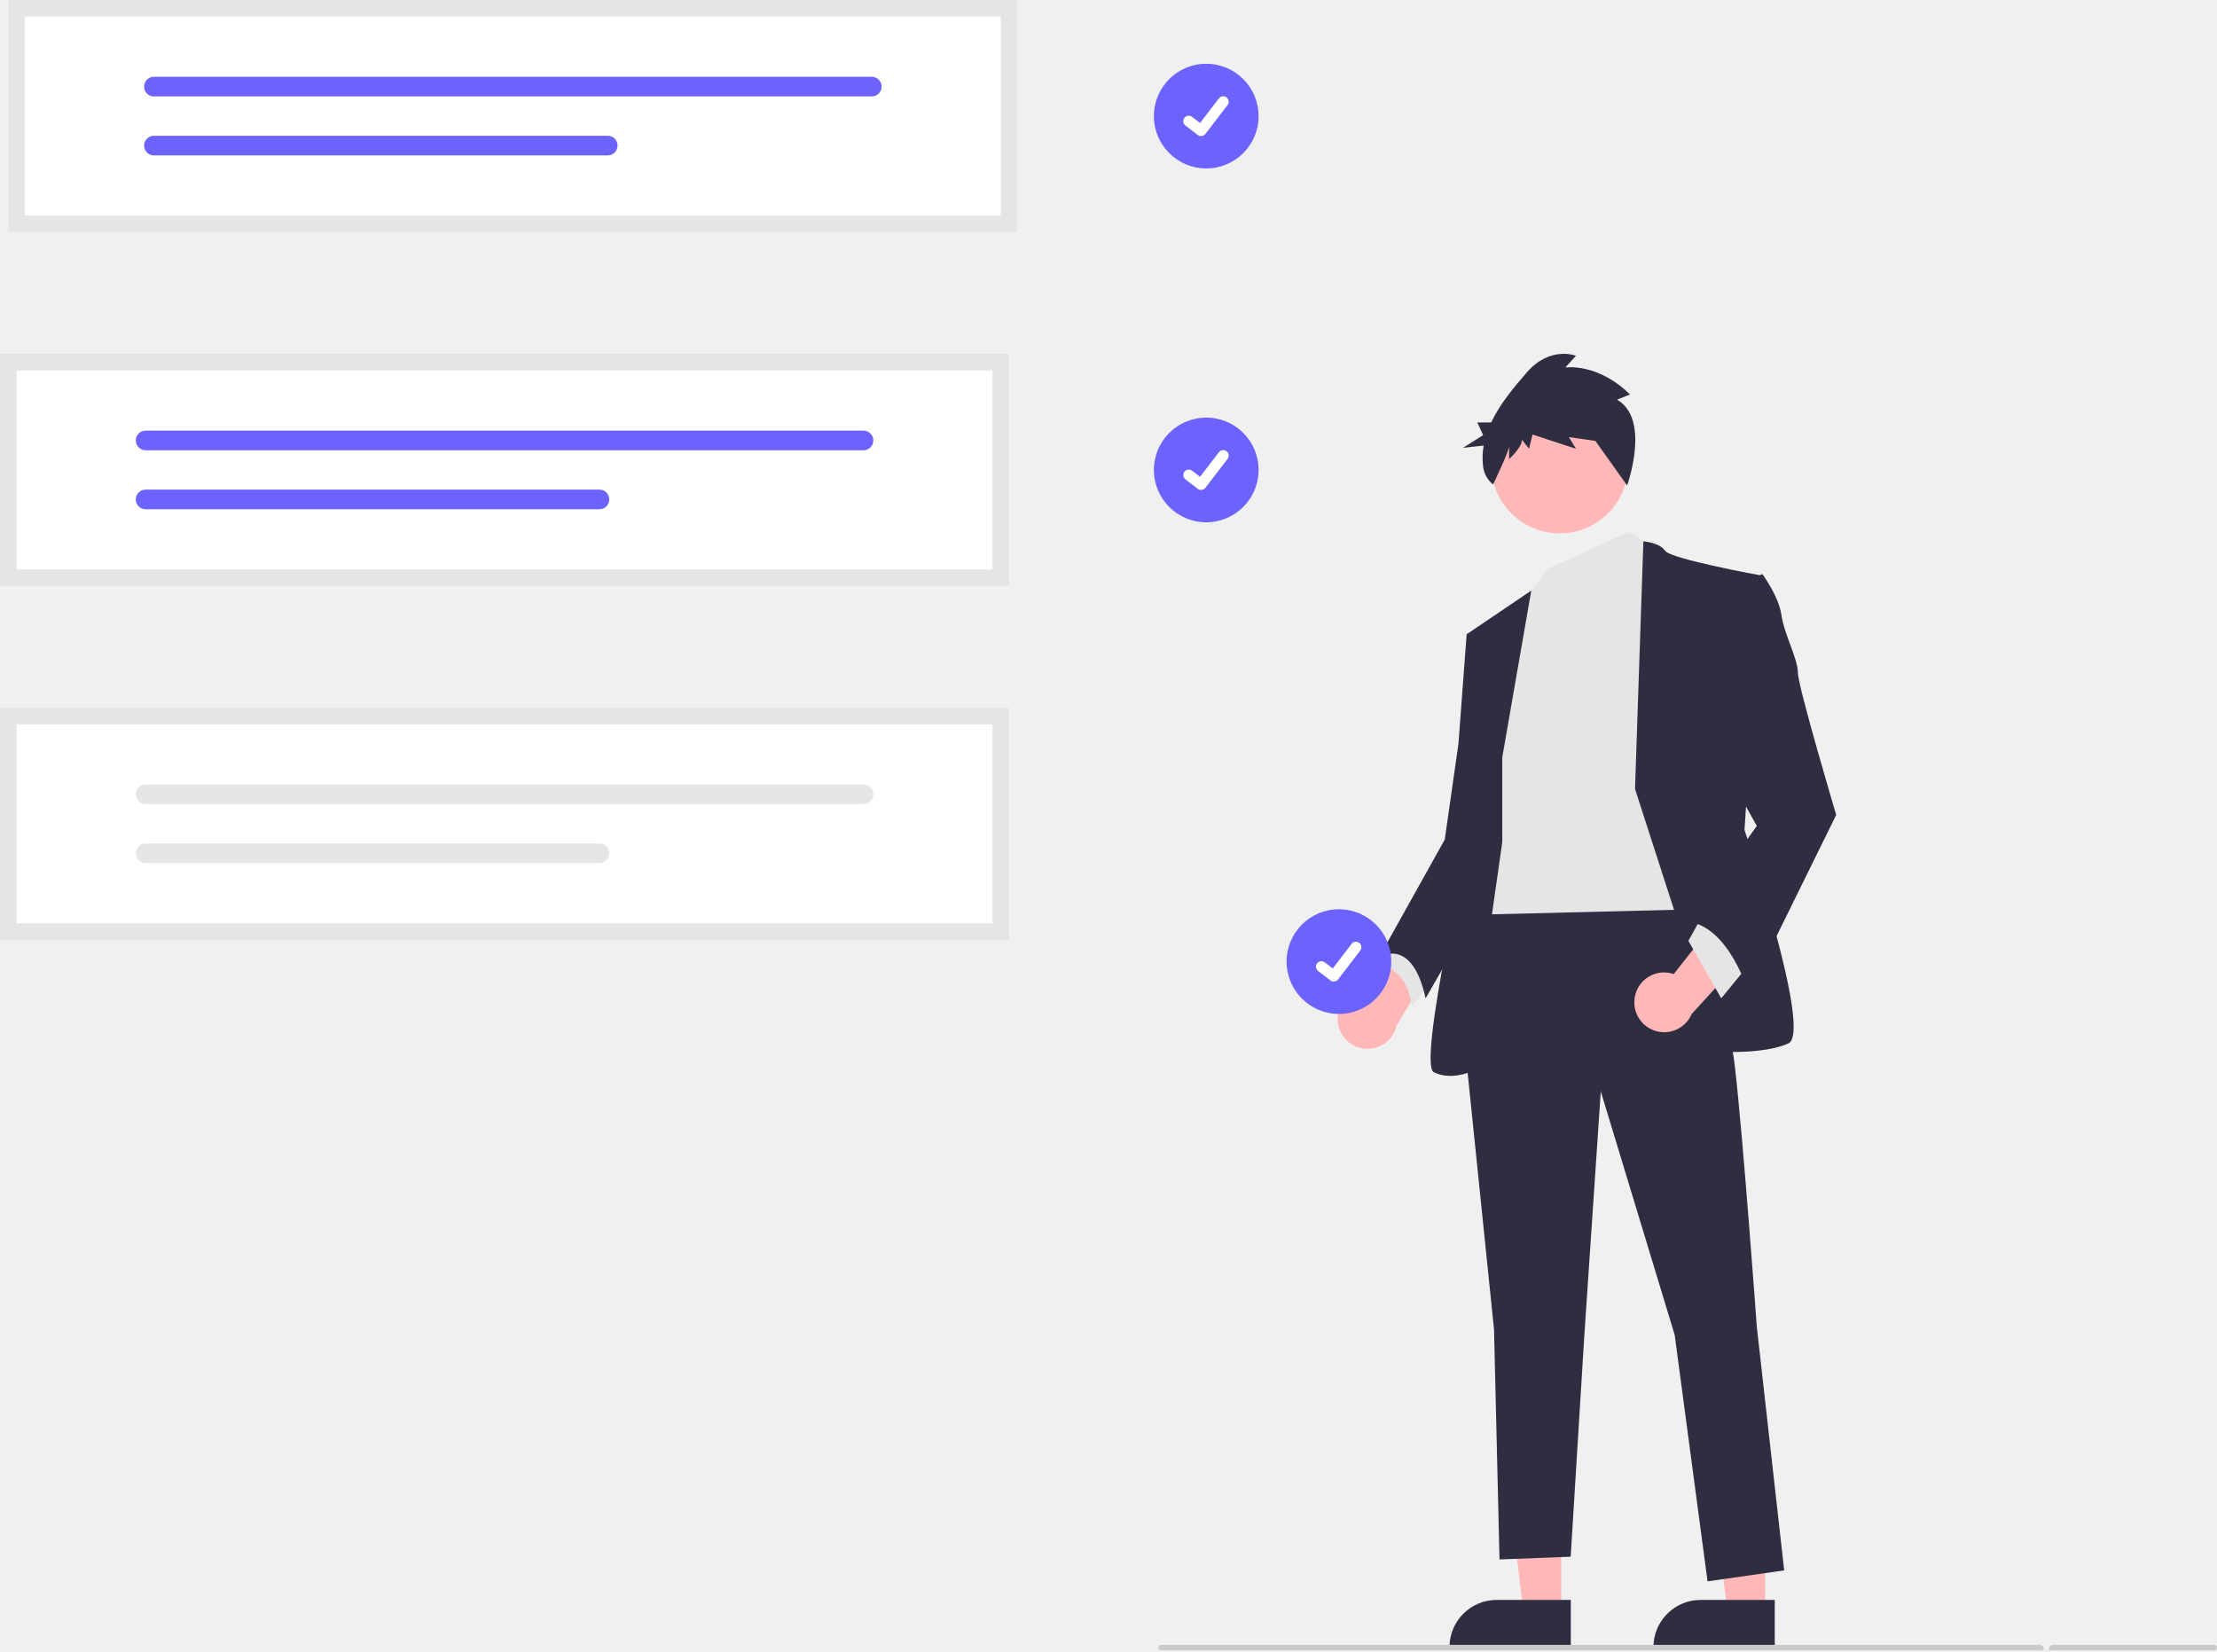
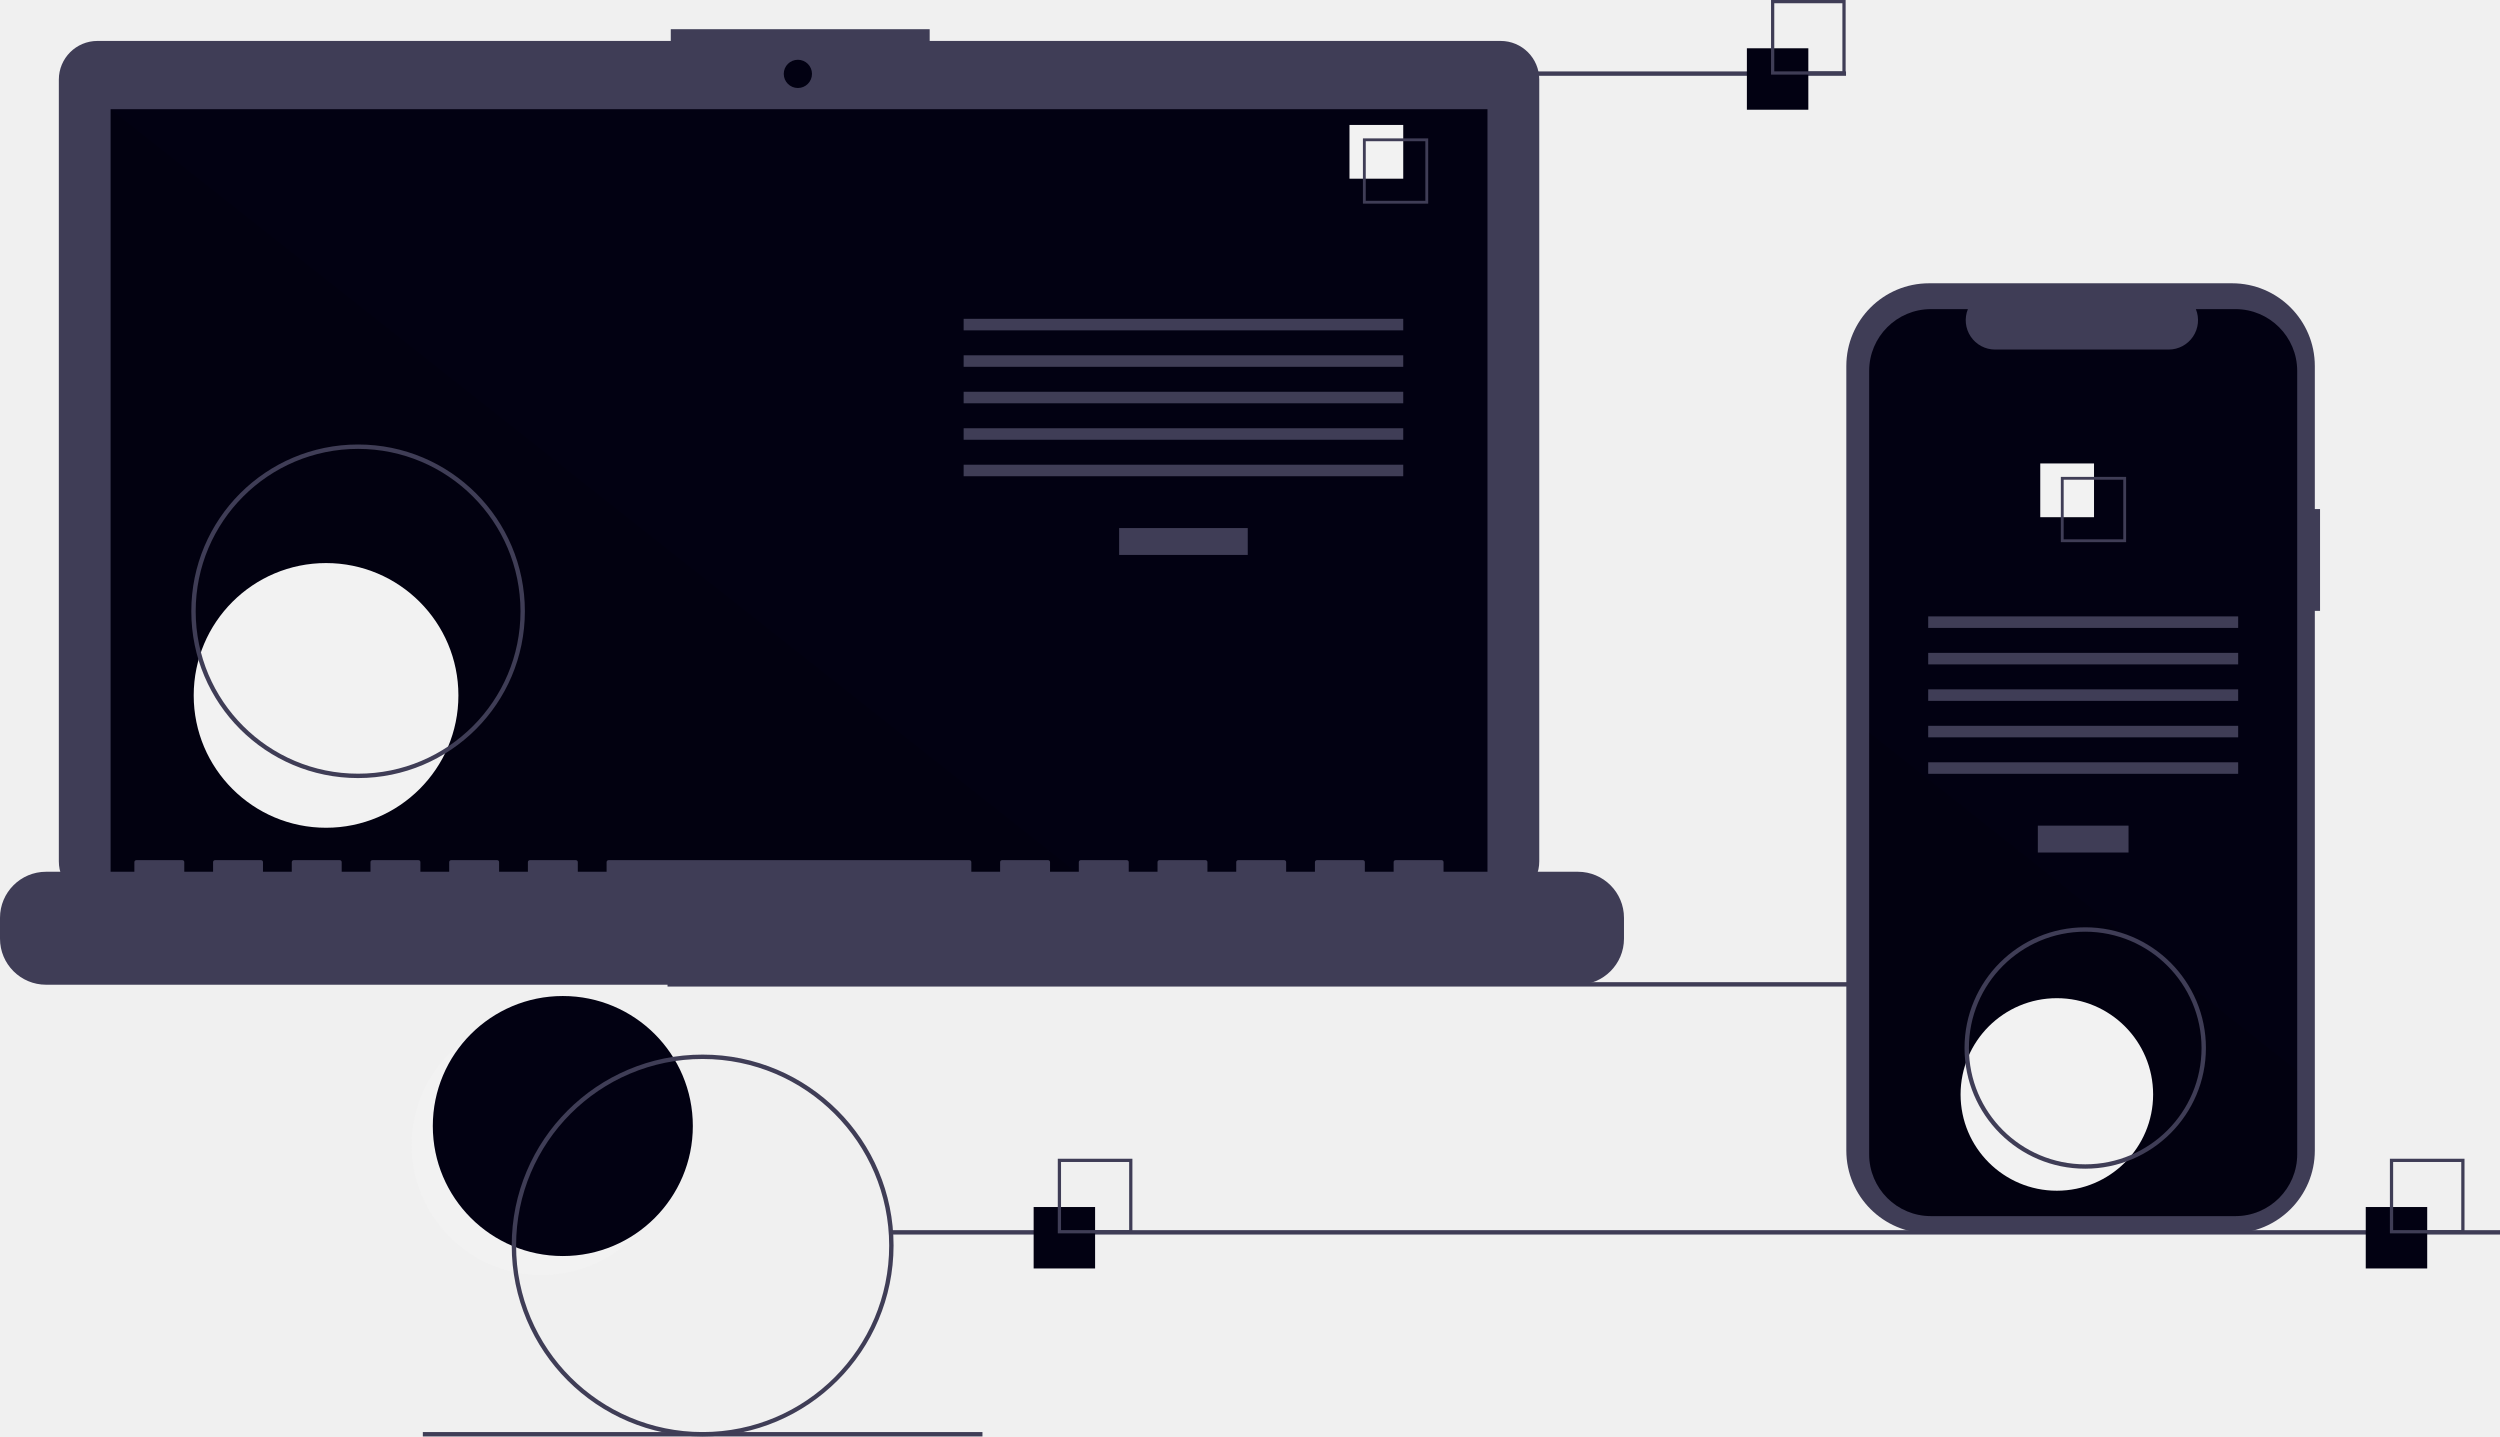
- <svg xmlns="http://www.w3.org/2000/svg" id="a644d002-dee1-4c60-b6d8-14071a55f848" data-name="Layer 1" width="801.921" height="597.457" viewBox="0 0 801.921 597.457">
-   <circle id="a21b076b-2a02-49a5-bb32-17a8ec3aa4f0" data-name="Ellipse 44" cx="436.314" cy="42" r="18.934" fill="#6c63ff" />
-   <path id="e6e13b85-c0f0-465c-a6f6-5f502d6349d1" data-name="Path 395" d="M633.477,200.494a1.964,1.964,0,0,1-1.181-.393l-.021-.016-4.45-3.404A1.977,1.977,0,0,1,630.231,193.543l2.882,2.21,6.811-8.885a1.977,1.977,0,0,1,2.771-.366l.001 0-.042.059.043-.059a1.979,1.979,0,0,1,.366,2.772l-8.011,10.447a1.978,1.978,0,0,1-1.573.771Z" transform="translate(-199.0394 -151.2713)" fill="#fff" />
-   <circle id="a589868e-34c5-408c-9ae2-7552629e8089" data-name="Ellipse 44" cx="436.314" cy="170" r="18.934" fill="#6c63ff" />
-   <path id="e165961b-e395-421d-ab84-b3c9bf16c3b4" data-name="Path 395" d="M633.477,328.494a1.964,1.964,0,0,1-1.181-.393l-.021-.016-4.45-3.404A1.977,1.977,0,1,1,630.231,321.543l2.882,2.21,6.811-8.885a1.977,1.977,0,0,1,2.771-.366l.001 0-.042.059.043-.059a1.979,1.979,0,0,1,.366,2.772l-8.011,10.447a1.978,1.978,0,0,1-1.573.771Z" transform="translate(-199.0394 -151.2713)" fill="#fff" />
-   <path d="M682.904,520.23a10.746,10.746,0,0,1,12.209-11.065l17.341-34.022,9.799,17.256-17.97,29.663a10.804,10.804,0,0,1-21.379-1.831Z" transform="translate(-199.0394 -151.2713)" fill="#ffb7b7" />
-   <polygon points="564.71 583.194 551.101 583.193 544.627 530.702 564.712 530.703 564.71 583.194" fill="#ffb7b7" />
-   <path d="M767.22,747.657l-43.88-.002v-.555a17.08,17.08,0,0,1,17.08-17.079h.001l26.801.001Z" transform="translate(-199.0394 -151.2713)" fill="#2f2e41" />
-   <polygon points="638.483 583.194 624.874 583.193 618.4 530.702 638.485 530.703 638.483 583.194" fill="#ffb7b7" />
-   <path d="M840.993,747.657l-43.881-.002v-.555a17.08,17.08,0,0,1,17.08-17.079h.001l26.801.001Z" transform="translate(-199.0394 -151.2713)" fill="#2f2e41" />
-   <path d="M703.806,490.62l-5.941,9.902s9.902,0,11.882,14.852l7.921-9.902Z" transform="translate(-199.0394 -151.2713)" fill="#e5e5e5" />
-   <path d="M807.772,469.827s15.842,41.586,18.813,67.33,7.921,94.064,7.921,94.064l9.902,88.123-27.724,3.961-11.882-89.113-26.734-88.123-5.941,88.123-4.951,80.202-25.744.99-1.98-83.173-10.892-105.946,5.941-50.498Z" transform="translate(-199.0394 -151.2713)" fill="#2f2e41" />
-   <circle cx="564.176" cy="168.164" r="24.754" fill="#ffb7b7" />
-   <polygon points="589.424 192.312 599.326 199.242 612.198 328.952 531.996 330.932 542.888 240.829 552.789 215.085 559.936 205.636 589.424 192.312" fill="#e5e5e5" />
-   <path d="M790.444,436.657l3.03-89.567s5.882.454,7.862,3.424,34.655,8.911,34.655,8.911l-5.941,92.084s24.754,73.271,15.842,77.232-24.754,2.97-24.754,2.97Z" transform="translate(-199.0394 -151.2713)" fill="#2f2e41" />
-   <path d="M742.422,425.27l10.504-60.365L729.55,380.713,735.491,424.28l-4.951,29.704s-18.813,82.182-12.872,85.153,12.872,0,12.872,0L742.422,455.965Z" transform="translate(-199.0394 -151.2713)" fill="#2f2e41" />
-   <path d="M736.481,378.733,729.55,380.713l-2.97,39.606-4.951,34.655L697.865,497.551s11.882-7.921,16.833,14.852l26.171-45.564Z" transform="translate(-199.0394 -151.2713)" fill="#2f2e41" />
-   <path d="M783.938,295.851l4.668-1.869s-9.76-10.745-23.339-9.811l3.819-4.205s-9.336-3.737-17.823,6.073c-4.462,5.157-9.623,11.22-12.841,18.049h-4.999l2.086,4.594-7.302,4.594,7.495-.825a25.672,25.672,0,0,0-.203,7.62,9.859,9.859,0,0,0,3.61,6.45h0s5.789-11.983,5.789-13.851v4.672s4.668-4.205,4.668-7.008l2.546,3.27,1.273-5.139,15.701,5.139-2.546-4.205,9.76,1.402-3.819-5.139,15.111,21.221S796.244,302.858,783.938,295.851Z" transform="translate(-199.0394 -151.2713)" fill="#2f2e41" />
-   <path d="M790.339,512.11a10.746,10.746,0,0,1,14.125-8.485l23.616-30.009,6.262,18.83-23.386,25.61a10.804,10.804,0,0,1-20.617-5.946Z" transform="translate(-199.0394 -151.2713)" fill="#ffb7b7" />
-   <polygon points="631.506 350.24 622.595 361.132 610.713 340.339 615.663 331.428 631.506 350.24" fill="#e5e5e5" />
-   <path d="M828.565,362.891l7.921-3.961s5.941,7.921,6.931,14.852,5.941,15.842,5.941,20.793,13.862,51.488,13.862,51.488L831.535,510.423s-6.931-23.764-21.783-25.744l24.754-34.655-13.862-24.754Z" transform="translate(-199.0394 -151.2713)" fill="#2f2e41" />
-   <path d="M999.961,748.267h-381a1,1,0,0,1,0-2h381a1,1,0,0,1,0,2Z" transform="translate(-199.0394 -151.2713)" fill="#cbcbcb" />
-   <path d="M564.039,363.271h-365v-84h365Z" transform="translate(-199.0394 -151.2713)" fill="#fff" />
-   <path d="M251.717,307.046a3.556,3.556,0,0,0,0,7.113H511.377a3.556,3.556,0,0,0,0-7.113Z" transform="translate(-199.0394 -151.2713)" fill="#6c63ff" />
-   <path d="M251.717,328.384a3.556,3.556,0,0,0-.015,7.113H415.862a3.556,3.556,0,1,0,0-7.113Z" transform="translate(-199.0394 -151.2713)" fill="#6c63ff" />
-   <path d="M564.039,363.271h-365v-84h365Zm-359-6h353v-72h-353Z" transform="translate(-199.0394 -151.2713)" fill="#e5e5e5" />
-   <path d="M564.039,491.271h-365v-84h365Z" transform="translate(-199.0394 -151.2713)" fill="#fff" />
-   <path d="M251.717,435.046a3.556,3.556,0,0,0,0,7.113H511.377a3.556,3.556,0,0,0,0-7.113Z" transform="translate(-199.0394 -151.2713)" fill="#e6e6e6" />
-   <path d="M251.717,456.384a3.556,3.556,0,0,0-.015,7.113H415.862a3.556,3.556,0,1,0,0-7.113Z" transform="translate(-199.0394 -151.2713)" fill="#e6e6e6" />
-   <path d="M564.039,491.271h-365v-84h365Zm-359-6h353v-72h-353Z" transform="translate(-199.0394 -151.2713)" fill="#e5e5e5" />
-   <path d="M567.039,235.271h-365v-84h365Z" transform="translate(-199.0394 -151.2713)" fill="#fff" />
-   <path d="M254.717,179.046a3.556,3.556,0,0,0,0,7.113H514.377a3.556,3.556,0,0,0,0-7.113Z" transform="translate(-199.0394 -151.2713)" fill="#6c63ff" />
-   <path d="M254.717,200.384a3.556,3.556,0,0,0-.015,7.113H418.862a3.556,3.556,0,1,0,0-7.113Z" transform="translate(-199.0394 -151.2713)" fill="#6c63ff" />
-   <path d="M567.039,235.271h-365v-84h365Zm-359-6h353v-72h-353Z" transform="translate(-199.0394 -151.2713)" fill="#e5e5e5" />
-   <path d="M938.287,748.729v-72.34S966.479,727.675,938.287,748.729Z" transform="translate(-199.0394 -151.2713)" fill="#f1f1f1" />
-   <path d="M940.029,748.716l-53.29-48.921S943.584,713.71,940.029,748.716Z" transform="translate(-199.0394 -151.2713)" fill="#f1f1f1" />
-   <circle id="b5ebad9a-150e-4d35-a0fa-e0e6655123db" data-name="Ellipse 44" cx="484.314" cy="347.846" r="18.934" fill="#6c63ff" />
-   <path id="a3d97315-c3ee-404f-9bfd-8b2853817976" data-name="Path 395" d="M681.477,506.34a1.964,1.964,0,0,1-1.181-.393l-.021-.016-4.45-3.404a1.977,1.977,0,1,1,2.406-3.139l2.882,2.21,6.811-8.885a1.977,1.977,0,0,1,2.771-.366l.001 0-.042.059.043-.059a1.979,1.979,0,0,1,.366,2.772l-8.011,10.447a1.978,1.978,0,0,1-1.573.771Z" transform="translate(-199.0394 -151.2713)" fill="#fff" />
+ <svg xmlns="http://www.w3.org/2000/svg" id="b6117b06-2b45-45bc-b789-4a82ab6612dd" data-name="Layer 1" width="1139.171" height="654.543" viewBox="0 0 1139.171 654.543">
+   <circle cx="246.827" cy="521.765" r="59.243" fill="#f2f2f2" />
+   <circle cx="256.46" cy="513.095" r="59.243" fill="#020112" />
+   <rect x="304.171" y="447.543" width="733" height="2" fill="#3f3d56" />
+   <path d="M714.207,141.381H454.038v-5.362h-117.971v5.362H74.825a17.599,17.599,0,0,0-17.599,17.599V515.231a17.599,17.599,0,0,0,17.599,17.599H714.207a17.599,17.599,0,0,0,17.599-17.599V158.979A17.599,17.599,0,0,0,714.207,141.381Z" transform="translate(-30.41456 -122.7284)" fill="#3f3d56" />
+   <rect x="50.406" y="49.754" width="627.391" height="353.913" fill="#020112" />
+   <circle cx="363.565" cy="33.667" r="6.435" fill="#020112" />
+   <polygon points="498.374 403.667 50.406 403.667 50.406 49.754 498.374 403.667" opacity="0.1" />
+   <circle cx="148.574" cy="316.876" r="60.307" fill="#f2f2f2" />
+   <rect x="509.953" y="240.622" width="58.605" height="12.246" fill="#3f3d56" />
+   <rect x="439.102" y="145.279" width="200.307" height="5.248" fill="#3f3d56" />
+   <rect x="439.102" y="161.898" width="200.307" height="5.248" fill="#3f3d56" />
+   <rect x="439.102" y="178.518" width="200.307" height="5.248" fill="#3f3d56" />
+   <rect x="439.102" y="195.137" width="200.307" height="5.248" fill="#3f3d56" />
+   <rect x="439.102" y="211.756" width="200.307" height="5.248" fill="#3f3d56" />
+   <rect x="614.917" y="56.934" width="24.492" height="24.492" fill="#f2f2f2" />
+   <path d="M681.195,215.525h-29.74v-29.74h29.74Zm-28.447-1.293h27.154V187.078H652.748Z" transform="translate(-30.41456 -122.7284)" fill="#3f3d56" />
+   <path d="M749.422,519.96H688.192v-4.412a.875.875,0,0,0-.875-.875h-20.993a.875.875,0,0,0-.875.875v4.412H652.329v-4.412a.875.875,0,0,0-.875-.875H630.462a.875.875,0,0,0-.875.875v4.412H616.467v-4.412a.875.875,0,0,0-.875-.875H594.599a.875.875,0,0,0-.875.875v4.412H580.604v-4.412a.875.875,0,0,0-.875-.875H558.736a.875.875,0,0,0-.875.875v4.412H544.741v-4.412a.875.875,0,0,0-.875-.875H522.873a.875.875,0,0,0-.875.875v4.412H508.878v-4.412a.875.875,0,0,0-.875-.875h-20.993a.875.875,0,0,0-.875.875v4.412H473.015v-4.412a.875.875,0,0,0-.875-.875H307.696a.875.875,0,0,0-.875.875v4.412H293.701v-4.412a.875.875,0,0,0-.875-.875H271.833a.875.875,0,0,0-.875.875v4.412H257.838v-4.412a.875.875,0,0,0-.875-.875h-20.993a.875.875,0,0,0-.875.875v4.412H221.975v-4.412a.875.875,0,0,0-.875-.875H200.107a.875.875,0,0,0-.875.875v4.412H186.112v-4.412a.875.875,0,0,0-.875-.875H164.244a.875.875,0,0,0-.875.875v4.412H150.249v-4.412a.875.875,0,0,0-.875-.875H128.381a.875.875,0,0,0-.875.875v4.412H114.386v-4.412a.875.875,0,0,0-.875-.875H92.519a.875.875,0,0,0-.875.875v4.412H51.407a20.993,20.993,0,0,0-20.993,20.993v9.492A20.993,20.993,0,0,0,51.407,571.438H749.422a20.993,20.993,0,0,0,20.993-20.993v-9.492A20.993,20.993,0,0,0,749.422,519.96Z" transform="translate(-30.41456 -122.7284)" fill="#3f3d56" />
+   <path d="M193.586,477.272a76,76,0,1,1,76-76A76.086,76.086,0,0,1,193.586,477.272Zm0-150a74,74,0,1,0,74,74A74.084,74.084,0,0,0,193.586,327.272Z" transform="translate(-30.41456 -122.7284)" fill="#3f3d56" />
+   <rect x="586.171" y="32.543" width="255" height="2" fill="#3f3d56" />
+   <rect x="406.171" y="560.543" width="733" height="2" fill="#3f3d56" />
+   <rect x="192.672" y="652.543" width="255" height="2" fill="#3f3d56" />
+   <rect x="471" y="550" width="28" height="28" fill="#020112" />
+   <path d="M546.415,684.728h-34v-34h34Zm-32.522-1.478H544.936V652.207H513.893Z" transform="translate(-30.41456 -122.7284)" fill="#3f3d56" />
+   <rect x="796" y="22" width="28" height="28" fill="#020112" />
+   <path d="M871.415,156.728h-34v-34h34Zm-32.522-1.478H869.936V124.207H838.893Z" transform="translate(-30.41456 -122.7284)" fill="#3f3d56" />
+   <rect x="1078" y="550" width="28" height="28" fill="#020112" />
+   <path d="M1153.415,684.728h-34v-34h34Zm-32.522-1.478h31.043V652.207h-31.043Z" transform="translate(-30.41456 -122.7284)" fill="#3f3d56" />
+   <path d="M1087.586,354.687h-2.379V289.525a37.714,37.714,0,0,0-37.714-37.714H909.44A37.714,37.714,0,0,0,871.726,289.525V647.006A37.714,37.714,0,0,0,909.44,684.72h138.053a37.714,37.714,0,0,0,37.714-37.714V401.07h2.379Z" transform="translate(-30.41456 -122.7284)" fill="#3f3d56" />
+   <path d="M1077.176,291.742v356.96a28.165,28.165,0,0,1-28.16,28.17H910.296a28.165,28.165,0,0,1-28.16-28.17v-356.96a28.163,28.163,0,0,1,28.16-28.16h16.83a13.379,13.379,0,0,0,12.39,18.43h79.09a13.379,13.379,0,0,0,12.39-18.43h18.02A28.163,28.163,0,0,1,1077.176,291.742Z" transform="translate(-30.41456 -122.7284)" fill="#020112" />
+   <rect x="928.58" y="376.218" width="41.324" height="12.246" fill="#3f3d56" />
+   <rect x="878.621" y="280.875" width="141.24" height="5.248" fill="#3f3d56" />
+   <rect x="878.621" y="297.494" width="141.24" height="5.248" fill="#3f3d56" />
+   <rect x="878.621" y="314.114" width="141.24" height="5.248" fill="#3f3d56" />
+   <rect x="878.621" y="330.733" width="141.24" height="5.248" fill="#3f3d56" />
+   <rect x="878.621" y="347.352" width="141.24" height="5.248" fill="#3f3d56" />
+   <rect x="929.684" y="211.179" width="24.492" height="24.492" fill="#f2f2f2" />
+   <path d="M969.474,340.032v29.74h29.74v-29.74Zm28.45,28.45h-27.16v-27.16h27.16Z" transform="translate(-30.41456 -122.7284)" fill="#3f3d56" />
+   <path d="M1077.176,610.582v38.12a28.165,28.165,0,0,1-28.16,28.17H910.296a28.165,28.165,0,0,1-28.16-28.17v-192.21l116.87,92.33,2,1.58,21.74,17.17,2.03,1.61Z" transform="translate(-30.41456 -122.7284)" opacity="0.1" />
+   <circle cx="937.241" cy="498.707" r="43.868" fill="#f2f2f2" />
+   <path d="M350.586,777.272a87,87,0,1,1,87-87A87.099,87.099,0,0,1,350.586,777.272Zm0-172a85,85,0,1,0,85,85A85.096,85.096,0,0,0,350.586,605.272Z" transform="translate(-30.41456 -122.7284)" fill="#3f3d56" />
+   <path d="M980.586,655.272a55,55,0,1,1,55-55A55.062,55.062,0,0,1,980.586,655.272Zm0-108a53,53,0,1,0,53,53A53.06,53.06,0,0,0,980.586,547.272Z" transform="translate(-30.41456 -122.7284)" fill="#3f3d56" />
</svg>
